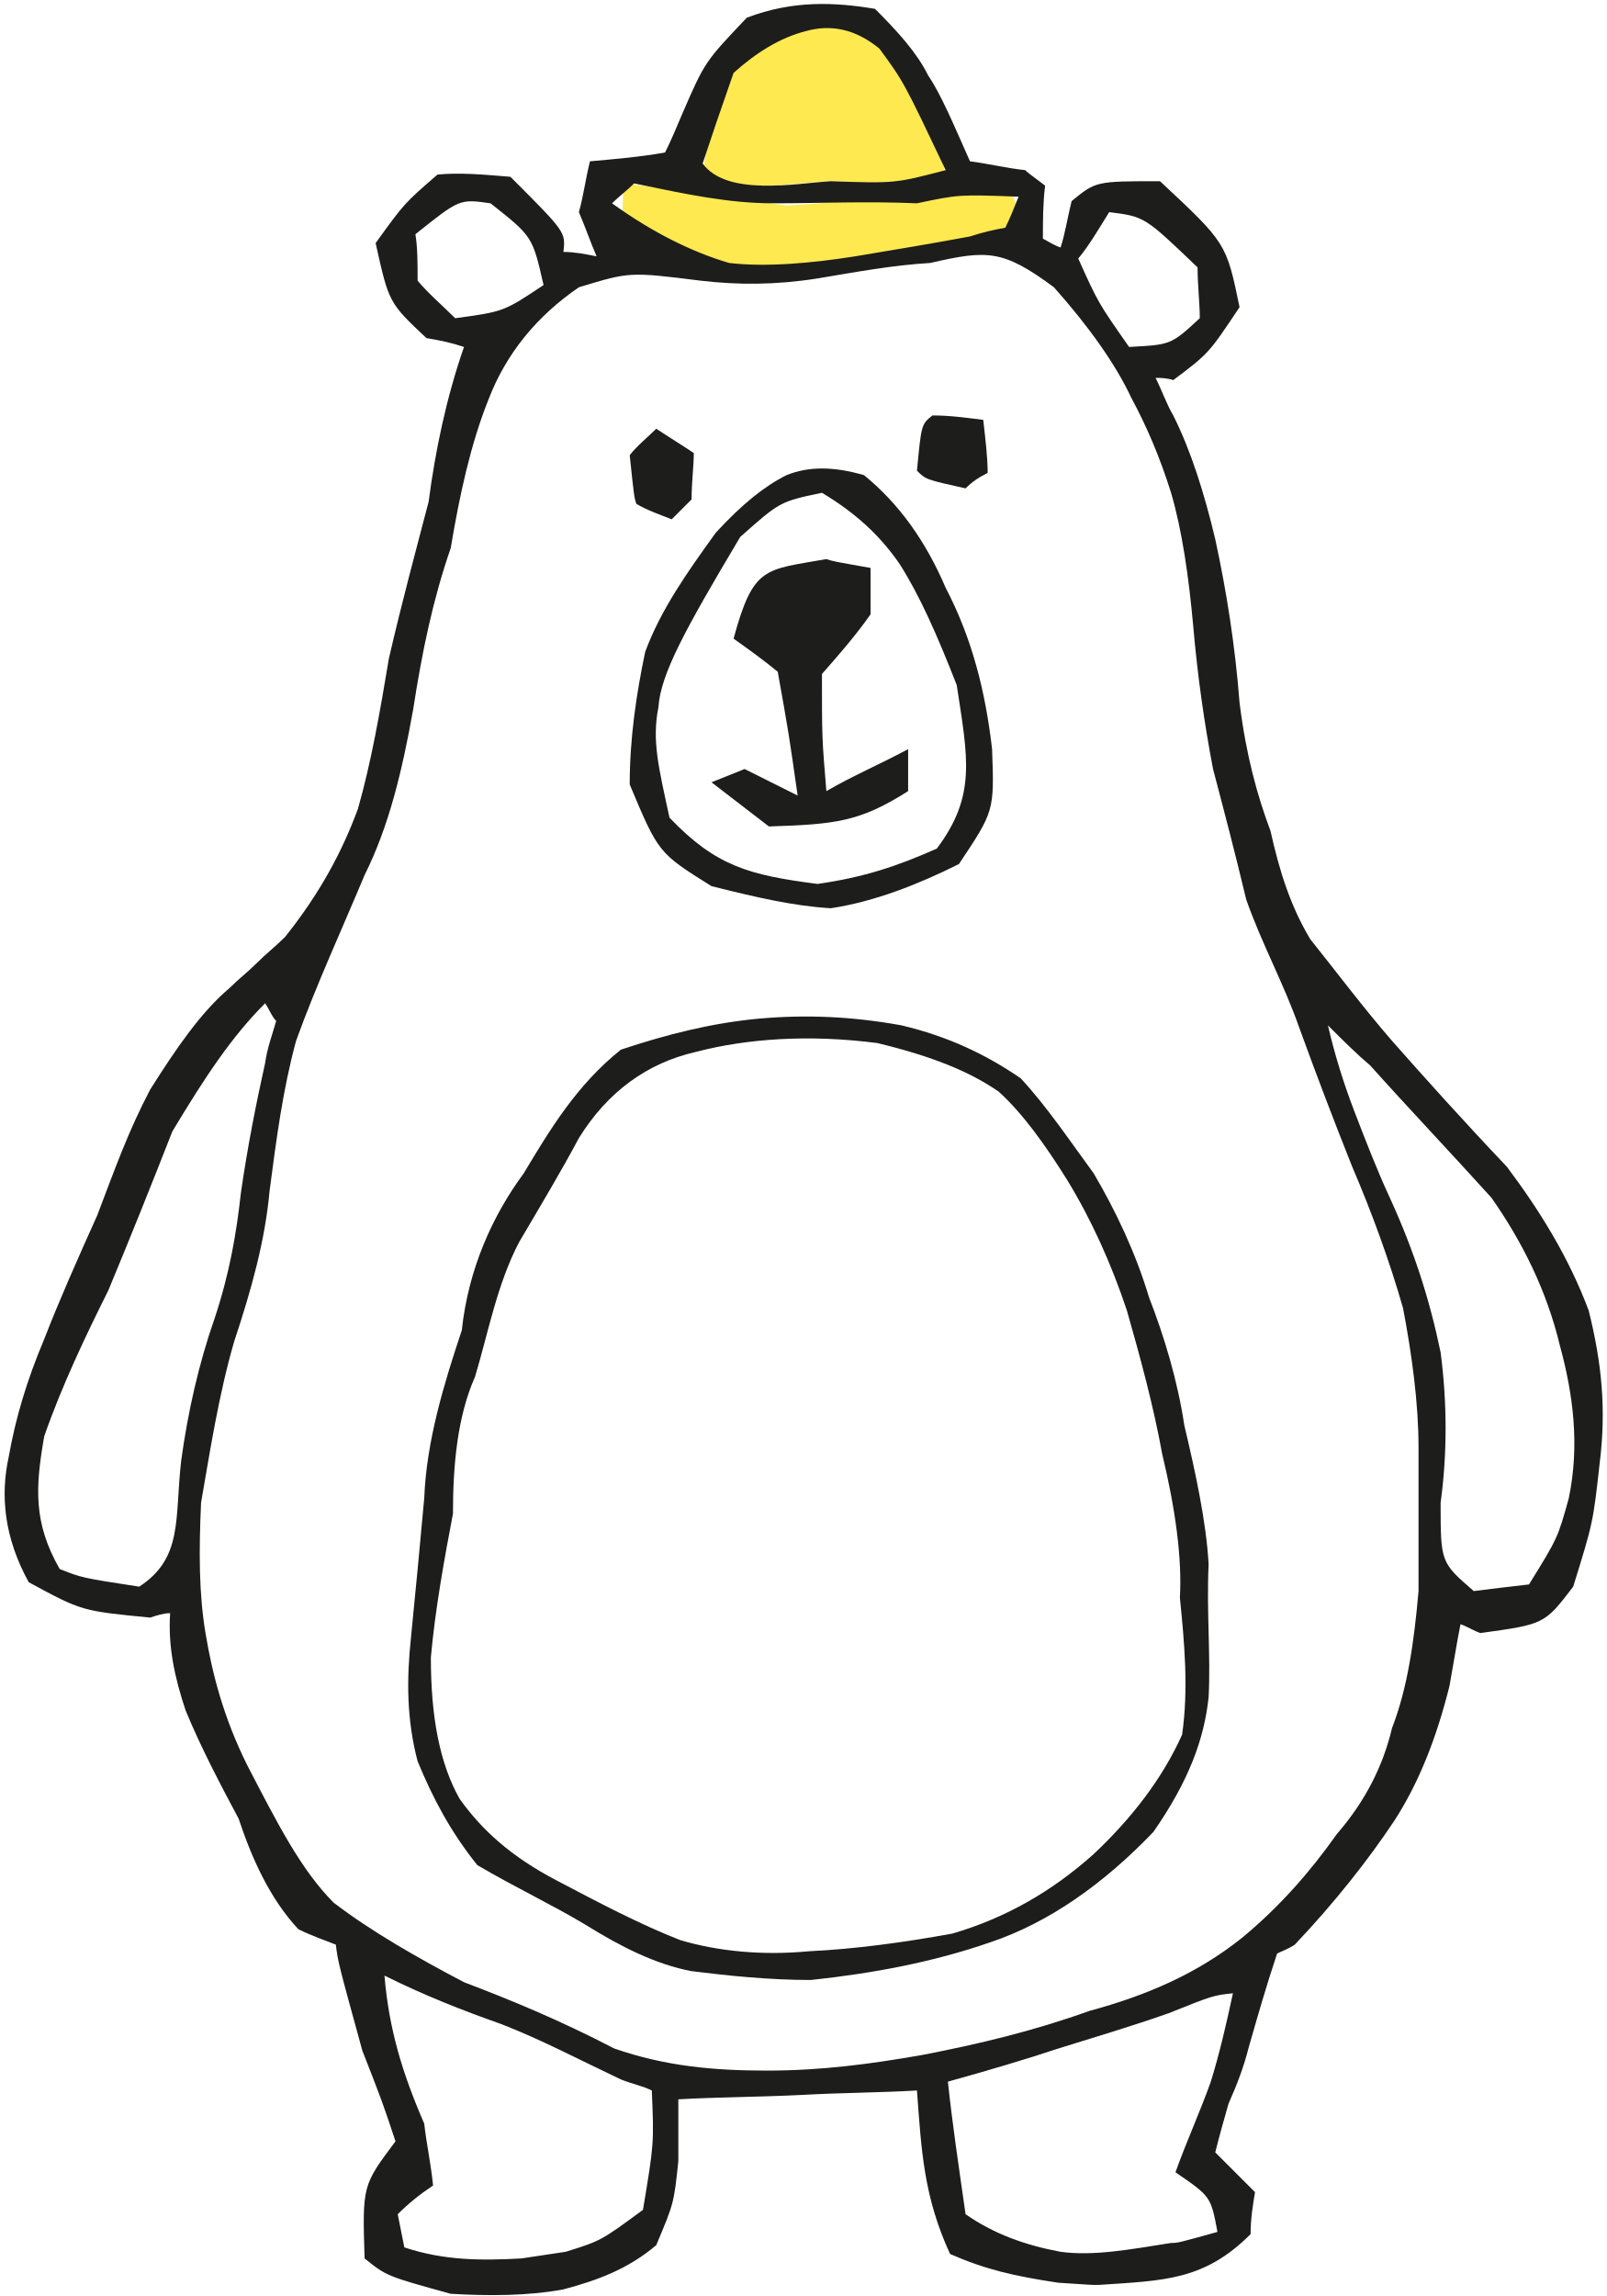
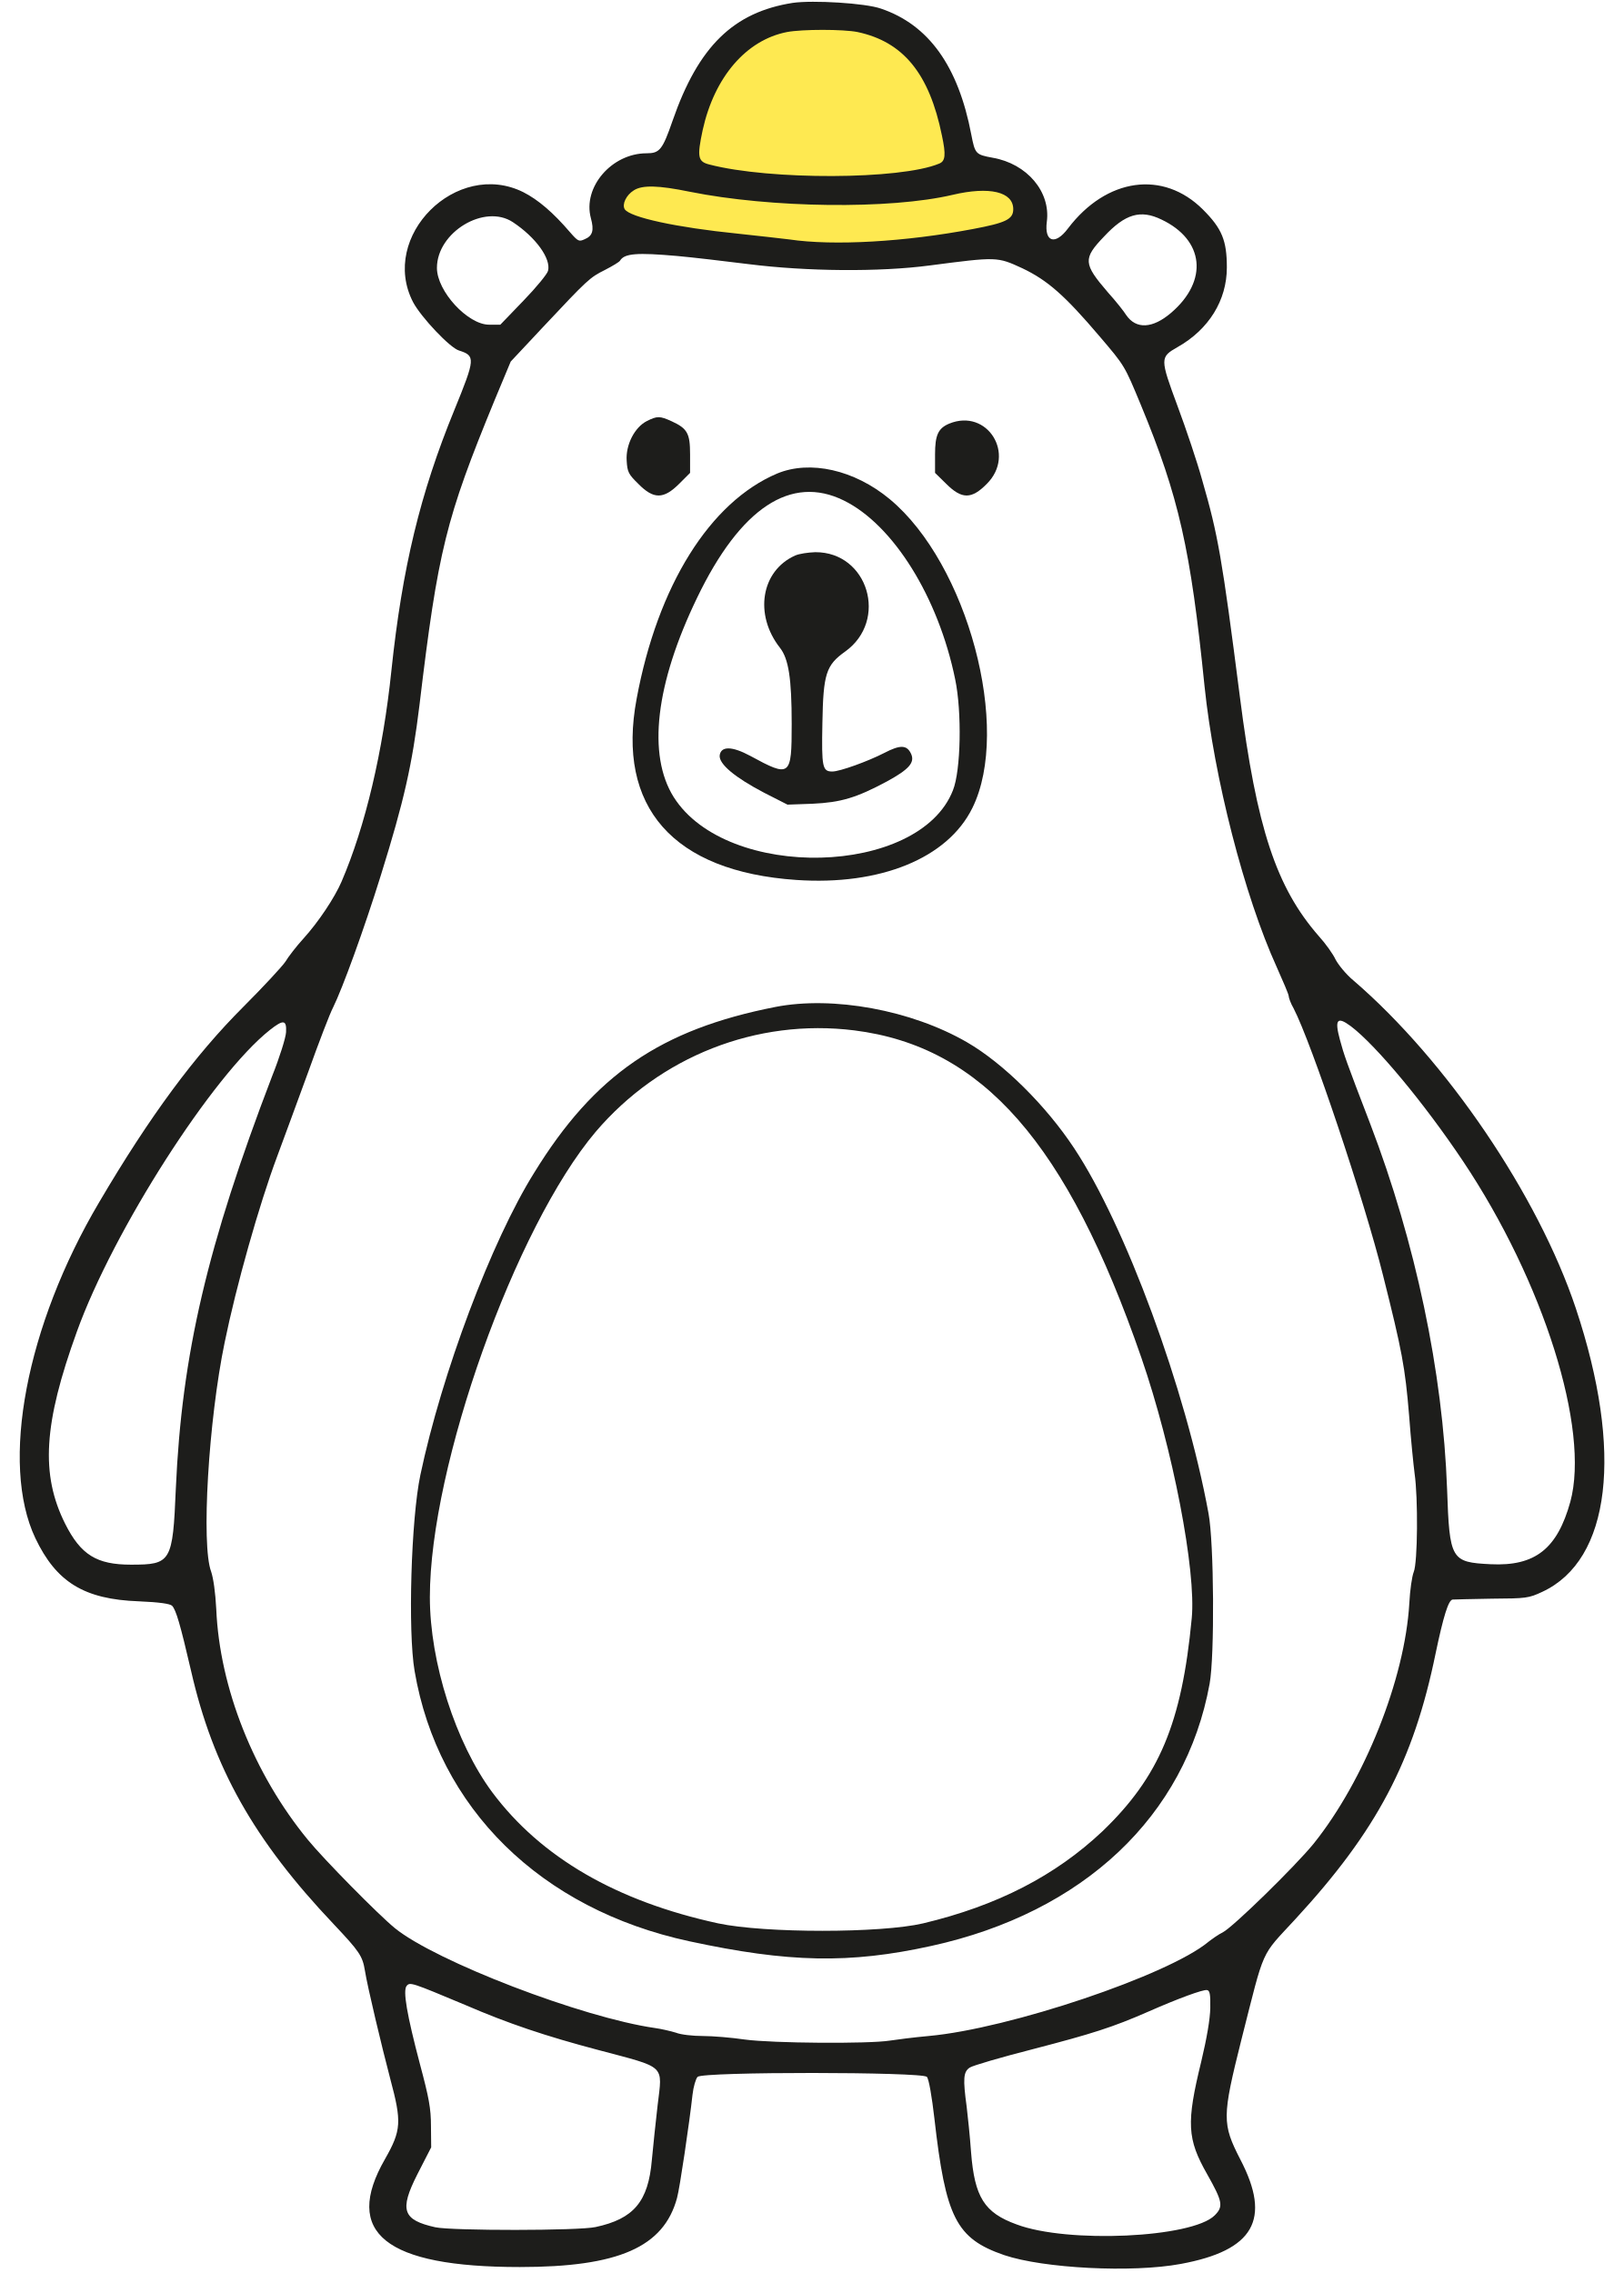
- <svg xmlns="http://www.w3.org/2000/svg" viewBox="0 0 72.7 103.9" width="72.7" height="103.9" role="img">
+ <svg xmlns="http://www.w3.org/2000/svg" viewBox="0 0 73.5 102.91" width="73.5" height="102.91" role="img">
  <g data-role="accent">
-     <path d="M38.6 1.2C40.1 2.2 40.1 2.2 41.6 4.8C42.4 6.6 42.4 6.6 42.9 8.1C41.2 8.6 39.3 8.2 37.4 8.2C36.7 8.3 35.9 8.3 35.1 8.4C33.2 8.4 33.2 8.4 31.8 7.9C32.1 5.6 32.4 4.6 33.5 2.5C35.7 1.2 35.7 1.2 38.6 1.2Z" fill="#FEE951" />
-     <path d="M28.2 8.3C31 8.6 33.2 9 35.6 9.3C37.4 9.2 39.1 9 40.8 9C42.6 8.9 44.1 8.7 45.7 8.6C45.8 8.8 45.8 8.8 46.3 10C44.7 10.6 42.8 11.1 40.7 11.4C38.8 11.9 36.6 12.2 34.3 12.2C32.3 12 30.2 11.2 28.1 10.3C28.2 9.6 28.2 8.9 28.2 8.3Z" fill="#FEE951" />
+     <path d="M35.52 0.7C35.32 0.82 35.02 0.9 34.88 0.92C34.73 0.92 34.41 1.04 34.19 1.2C33.97 1.35 33.58 1.61 33.33 1.78C32.66 2.25 31.3 4.35 31.3 4.93C31.3 5.06 31.2 5.33 31.08 5.56C30.66 6.39 30.86 7.6 31.49 7.93L31.77 8.09L31.32 8.1C31.06 8.1 30.68 8 30.45 7.89C29.93 7.62 28.5 7.59 28.03 7.83C27.22 8.25 26.97 9 27.45 9.58C27.84 10.03 29.07 10.63 29.61 10.63C29.85 10.63 30.22 10.73 30.45 10.84C30.77 11 31.07 11.06 31.72 11.06C32.36 11.06 32.67 11.11 32.99 11.27C33.38 11.47 33.61 11.48 38.06 11.48C42.5 11.48 42.73 11.47 43.13 11.27C43.36 11.15 43.74 11.06 43.97 11.06C44.2 11.06 44.58 10.96 44.82 10.84C45.05 10.73 45.34 10.63 45.48 10.63C45.82 10.63 46.39 10.23 46.69 9.8C47.51 8.58 45.81 7.17 44.39 7.89C43.85 8.16 42.44 8.2 42.94 7.93C43.54 7.6 43.72 6.74 43.34 5.99C43.22 5.75 43.13 5.38 43.13 5.14C43.13 4.43 42.12 2.56 41.34 1.8C40.55 1.04 40.34 0.93 39.77 0.92C39.52 0.92 39.13 0.82 38.9 0.7C38.31 0.4 36.07 0.4 35.52 0.7ZM39.32 8.73C39.01 8.9 38.73 8.93 37.42 8.93C36.11 8.93 35.84 8.9 35.52 8.73L35.15 8.53L37.42 8.53L39.69 8.53L39.32 8.73Z" fill="#FEE951" />
  </g>
  <g data-role="ink">
-     <path d="M39.6 0.4C40.7 1.5 41.5 2.4 42 3.4C42.6 4.3 43.1 5.5 43.9 7.3C44.7 7.4 45.5 7.6 46.4 7.7C46.5 7.8 46.5 7.8 47.3 8.4C47.2 9.2 47.2 10 47.2 10.8C47.4 10.9 47.7 11.1 48 11.2C48.2 10.6 48.3 9.9 48.5 9.1C49.6 8.2 49.6 8.2 52.5 8.2C55.5 11 55.5 11 56.1 13.9C54.7 16 54.7 16 53.1 17.2C52.8 17.1 52.5 17.1 52.3 17.1C52.6 17.7 52.8 18.3 53.1 18.8C53.9 20.4 54.5 22.3 55 24.4C55.5 26.7 55.9 29.2 56.1 31.8C56.4 34.2 56.9 36 57.5 37.6C57.9 39.4 58.4 41 59.3 42.5C60.5 44 61.7 45.6 63 47.1C64.5 48.8 66.3 50.8 68.2 52.8C69.7 54.8 71 56.9 71.9 59.3C72.5 61.7 72.7 63.8 72.4 66.2C72.1 68.9 72.1 68.9 71.2 71.8C69.9 73.5 69.9 73.5 67 73.9C66.7 73.8 66.4 73.6 66.1 73.5C66 74 66 74 65.6 76.3C65 78.7 64.2 80.7 63.1 82.4C61.9 84.2 60.4 86.1 58.6 88C58.3 88.2 58 88.3 57.8 88.4C57.3 89.9 56.9 91.3 56.5 92.7C56.3 93.5 56 94.3 55.6 95.2C55.4 95.9 55.2 96.6 55 97.4C55.6 98 56.2 98.6 56.8 99.2C56.7 99.8 56.6 100.4 56.6 101.1C54.5 103.2 52.7 103.2 49.7 103.4C49.4 103.4 49.4 103.4 47.9 103.3C45.9 103 44.6 102.7 43 102C41.8 99.4 41.7 97.3 41.5 94.6C39.8 94.7 38.1 94.7 36.3 94.8C34.3 94.9 32.4 94.9 30.7 95C30.7 95.9 30.7 96.8 30.7 97.8C30.5 99.7 30.5 99.7 29.7 101.6C28.4 102.7 27 103.2 25.5 103.6C23.9 103.9 22.1 103.9 20.4 103.8C17.5 103 17.5 103 16.5 102.2C16.4 98.9 16.4 98.9 17.9 96.9C17.3 95.1 17.3 95.1 16.4 92.8C15.3 88.8 15.3 88.8 15.2 88C14.7 87.8 14.1 87.6 13.5 87.3C12.2 85.9 11.4 84.1 10.8 82.3C10 80.8 9.1 79.1 8.4 77.4C7.9 75.9 7.6 74.5 7.7 73C7.4 73 7.1 73.1 6.8 73.2C3.7 72.9 3.7 72.9 1.3 71.6C0.2 69.6 0 67.7 0.4 65.9C0.7 64.2 1.2 62.5 2 60.6C2.7 58.8 3.5 57 4.4 55C5.2 52.9 5.8 51.2 6.8 49.3C8 47.4 9.1 45.8 10.4 44.7C10.8 44.3 11.2 44 11.6 43.6C12 43.2 12.5 42.8 12.9 42.4C14.5 40.4 15.5 38.5 16.2 36.6C16.8 34.5 17.2 32.2 17.6 29.8C18.2 27.2 18.8 25 19.4 22.7C19.7 20.4 20.2 18 21 15.7C20.4 15.5 19.9 15.4 19.3 15.3C17.6 13.7 17.6 13.7 17 11C18.3 9.2 18.3 9.2 19.8 7.9C20.8 7.8 21.9 7.9 23.1 8C25.6 10.5 25.6 10.5 25.5 11.4C26 11.4 26.5 11.5 27 11.6C26.7 10.9 26.5 10.3 26.2 9.6C26.4 8.9 26.5 8.1 26.7 7.3C27.8 7.2 29 7.1 30.1 6.9C30.4 6.3 30.6 5.8 30.9 5.1C31.9 2.8 31.9 2.8 33.8 0.8C35.9 0 37.8 0.1 39.6 0.4ZM33.2 3.3C32.4 5.6 32.4 5.6 31.8 7.4C32.9 8.9 36 8.3 37.6 8.2C40.5 8.3 40.5 8.3 42.8 7.7C40.9 3.7 40.9 3.7 39.8 2.2C38.7 1.3 37.6 1.1 36.5 1.4C35.3 1.7 34.2 2.4 33.2 3.3ZM28.7 8.3C28.4 8.6 28 8.9 27.7 9.2C29.5 10.5 31.3 11.4 33 11.9C34.7 12.1 36.8 11.9 38.7 11.6C40.5 11.3 42.3 11 43.9 10.7C44.5 10.5 45 10.4 45.5 10.3C45.7 9.9 45.9 9.4 46.1 8.9C43.4 8.8 43.4 8.8 41.5 9.2C39.2 9.1 37.1 9.2 35 9.2C33 9.2 31.1 8.8 28.7 8.3ZM18.8 10.6C18.9 11.2 18.9 11.9 18.9 12.7C19.4 13.3 20 13.8 20.6 14.4C22.8 14.1 22.8 14.1 24.6 12.9C24.1 10.7 24.1 10.7 22.2 9.2C20.8 9 20.8 9 18.8 10.6ZM50.2 9.6C49.7 10.4 49.3 11.1 48.8 11.7C49.7 13.7 49.7 13.7 51.1 15.7C53 15.6 53 15.6 54.3 14.4C54.3 13.7 54.2 12.9 54.2 12.1C51.8 9.8 51.8 9.8 50.2 9.6ZM26.2 13C24.3 14.3 22.9 16 22.1 18.1C21.3 20.1 20.8 22.4 20.4 24.8C19.6 27.1 19.1 29.5 18.7 32.1C18.2 34.9 17.6 37.4 16.5 39.6C15.5 42 14.3 44.6 13.4 47.1C12.8 49.3 12.5 51.6 12.2 53.9C12 56.1 11.4 58.3 10.6 60.7C9.9 63.1 9.5 65.7 9.1 68C9 70.2 9 72.1 9.3 73.9C9.6 75.7 10.1 77.7 11.2 79.9C12.5 82.4 13.6 84.6 15.1 86.1C16.8 87.4 18.9 88.6 21 89.7C23.1 90.5 25.3 91.4 27.8 92.7C30.1 93.5 32.3 93.7 34.7 93.7C37.2 93.7 39.4 93.4 41.7 93C44.3 92.5 46.8 91.9 49.3 91C51.9 90.3 54.2 89.3 56.2 87.7C57.9 86.3 59.3 84.7 60.5 83C61.8 81.5 62.6 79.9 63 78.2C63.7 76.4 64 74.3 64.2 72C64.2 69.8 64.2 67.7 64.2 65.5C64.2 63.5 63.9 61.3 63.5 59.2C62.9 57.1 62.1 54.9 61.2 52.8C60.4 50.8 59.6 48.7 58.8 46.5C58.1 44.5 57.1 42.7 56.4 40.7C55.9 38.6 55.4 36.7 54.9 34.8C54.5 32.7 54.2 30.6 54 28.3C53.8 26.1 53.5 24 53 22.3C52.5 20.7 51.9 19.3 51.2 18C50.5 16.5 49.3 14.8 47.7 13C45.4 11.3 44.7 11.3 42.1 11.9C40.4 12 38.8 12.3 37 12.6C35.1 12.9 33.4 12.9 31.7 12.7C28.5 12.3 28.5 12.3 26.2 13ZM12 45.4C10.5 46.9 9.3 48.7 7.8 51.2C6.9 53.5 5.9 56 4.9 58.4C3.9 60.4 2.8 62.7 2 65C1.6 67.3 1.5 68.9 2.7 71C3.7 71.4 3.7 71.4 6.3 71.8C8.3 70.5 7.9 68.7 8.2 66.1C8.5 63.9 9 61.7 9.7 59.7C10.4 57.6 10.7 55.8 10.9 54C11.2 51.9 11.6 49.9 12 48.1C12.1 47.4 12.3 46.9 12.5 46.2C12.3 46 12.2 45.7 12 45.4ZM60.1 46.4C60.4 47.7 60.8 49 61.3 50.3C61.8 51.6 62.3 52.9 62.9 54.2C64 56.6 64.7 58.8 65.2 61.2C65.5 63.5 65.5 65.8 65.2 68C65.2 70.7 65.2 70.7 66.7 72C67.5 71.9 68.3 71.8 69.2 71.7C70.5 69.6 70.5 69.6 71 67.8C71.5 65.4 71.2 63.1 70.6 60.9C70 58.4 68.9 56.2 67.5 54.2C65.6 52.1 63.7 50.1 62 48.2C61.4 47.7 60.8 47.1 60.1 46.4ZM17.4 89.4C17.6 91.8 18.2 93.8 19.2 96.1C19.3 97 19.5 97.9 19.6 98.9C19 99.3 18.5 99.7 18 100.2C18.1 100.7 18.2 101.2 18.3 101.7C20.1 102.3 21.8 102.3 23.6 102.2C24.3 102.1 24.9 102 25.6 101.9C27.2 101.4 27.2 101.4 29.1 100C29.6 97 29.6 97 29.5 94.6C29.1 94.4 28.6 94.3 28.1 94.1C26.2 93.2 24.5 92.3 22.7 91.6C21 91 19.2 90.3 17.4 89.4ZM52.9 91.1C51.2 91.7 49.5 92.2 47.9 92.7C46.4 93.2 44.7 93.7 42.9 94.2C43.1 96.1 43.4 98.1 43.7 100.2C45 101.1 46.4 101.6 48 101.9C49.5 102.1 51.1 101.8 53 101.5C53.3 101.5 53.3 101.5 55.1 101C54.8 99.4 54.8 99.4 53.2 98.3C53.7 96.9 54.3 95.6 54.8 94.2C55.2 92.9 55.5 91.6 55.8 90.2C54.9 90.3 54.9 90.3 52.9 91.1Z" fill="#1D1D1B" />
-     <path d="M29.7 19.4C30.3 19.8 30.8 20.1 31.4 20.5C31.4 21.1 31.3 21.8 31.3 22.6C31 22.9 30.7 23.2 30.4 23.5C29.9 23.3 29.3 23.1 28.8 22.8C28.7 22.5 28.7 22.5 28.5 20.6C28.8 20.2 29.3 19.8 29.7 19.4Z" fill="#1D1D1B" />
-     <path d="M42.2 18.8C43 18.8 43.7 18.9 44.5 19C44.6 19.9 44.7 20.7 44.7 21.4C44.3 21.6 44 21.8 43.7 22.1C41.9 21.7 41.9 21.7 41.5 21.3C41.7 19.2 41.7 19.2 42.2 18.8Z" fill="#1D1D1B" />
-     <path d="M39.1 21.5C40.7 22.8 41.9 24.5 42.8 26.6C44 28.9 44.6 31.3 44.9 33.9C45 36.7 45 36.7 43.4 39.1C41.6 40 39.6 40.8 37.6 41.1C35.9 41 34.2 40.6 32.2 40.1C29.8 38.6 29.8 38.6 28.5 35.5C28.5 33.4 28.8 31.4 29.2 29.5C29.9 27.6 31.1 25.9 32.4 24.1C33.6 22.8 34.6 22 35.6 21.5C36.6 21.1 37.7 21.1 39.1 21.5ZM33.5 24.3C31 28.5 29.9 30.5 29.8 32C29.5 33.5 29.8 34.7 30.3 37C32.4 39.2 33.9 39.6 37 40C39.1 39.7 40.6 39.2 42.4 38.4C44.2 36 43.8 34.3 43.3 31C42.4 28.7 41.6 26.9 40.7 25.5C39.8 24.2 38.7 23.2 37.2 22.3C35.3 22.7 35.3 22.7 33.5 24.3Z" fill="#1D1D1B" />
-     <path d="M37.4 25.3C37.7 25.4 37.7 25.4 39.4 25.7C39.4 26.4 39.4 27.1 39.4 27.8C38.7 28.8 37.9 29.7 37.2 30.5C37.2 33.4 37.2 33.4 37.4 35.8C38.6 35.1 39.8 34.6 41.1 33.9C41.1 34.6 41.1 35.2 41.1 35.8C38.9 37.2 37.8 37.3 34.8 37.4C33.9 36.7 33.1 36.1 32.2 35.4C32.7 35.2 33.2 35 33.7 34.8C34.5 35.2 35.3 35.6 36.1 36C35.7 33.2 35.7 33.2 35.2 30.4C34.6 29.9 33.9 29.4 33.2 28.9C34.1 25.6 34.6 25.8 37.4 25.3Z" fill="#1D1D1B" />
-     <path d="M46.2 48.8C47.4 50.1 48.4 51.6 49.5 53.1C50.5 54.8 51.4 56.7 52 58.7C52.7 60.5 53.3 62.5 53.6 64.5C54.1 66.6 54.6 68.9 54.7 70.8C54.6 72.9 54.8 74.9 54.7 76.8C54.5 78.7 53.8 80.6 52.2 82.9C50 85.2 47.5 87 44.8 87.9C42.2 88.8 39.5 89.3 36.7 89.6C34.8 89.6 32.9 89.4 31.3 89.2C29.7 88.9 28.1 88.1 26.5 87.1C25 86.2 23.3 85.4 21.6 84.4C20.4 82.9 19.6 81.4 18.9 79.7C18.4 77.8 18.4 76 18.6 74.1C18.8 72.1 19 70 19.2 67.8C19.3 65.2 20.1 62.6 20.9 60.2C21.2 57.4 22.3 55 23.7 53.1C24.9 51.1 26.1 49.1 28.1 47.5C30.2 46.8 32.2 46.3 34.3 46.1C36.5 45.9 38.6 46 40.8 46.4C42.9 46.9 44.6 47.7 46.2 48.8ZM26.2 51.5C25.4 53 24.5 54.5 23.5 56.2C22.5 58.1 22.1 60.3 21.5 62.3C20.7 64.1 20.5 66.3 20.5 68.5C20.1 70.6 19.7 72.8 19.5 75C19.5 77.7 19.9 79.8 20.8 81.4C21.8 82.8 23.1 84 25.2 85.1C27.1 86.1 29 87.1 30.8 87.8C32.5 88.3 34.5 88.5 36.6 88.3C38.7 88.2 40.9 87.9 43.1 87.5C45.5 86.8 47.6 85.6 49.5 83.9C51.2 82.3 52.6 80.5 53.5 78.5C53.8 76.4 53.6 74.3 53.4 72.3C53.5 70.5 53.2 68.3 52.6 65.8C52.2 63.6 51.6 61.4 51 59.3C50.3 57.2 49.4 55.2 48.3 53.4C47.3 51.8 46.3 50.4 45.2 49.4C43.9 48.5 42.2 47.8 39.7 47.2C36.6 46.8 33.8 47 31.5 47.6C29.3 48.1 27.5 49.4 26.2 51.5Z" fill="#1D1D1B" />
+     <path d="M35.89 0.13C33.21 0.55 31.62 2.09 30.45 5.46C29.99 6.79 29.86 6.94 29.27 6.94C27.69 6.94 26.37 8.48 26.75 9.88C26.9 10.43 26.83 10.68 26.47 10.83C26.21 10.95 26.17 10.93 25.81 10.52C25.04 9.62 24.36 9.04 23.69 8.7C20.67 7.2 17.16 10.7 18.7 13.68C19.06 14.36 20.37 15.75 20.78 15.87C21.53 16.11 21.52 16.23 20.57 18.56C19.02 22.34 18.21 25.71 17.72 30.35C17.34 34.02 16.54 37.41 15.46 39.92C15.15 40.64 14.42 41.74 13.74 42.49C13.42 42.84 13.05 43.32 12.92 43.54C12.78 43.75 11.92 44.68 11.01 45.59C8.82 47.78 6.79 50.52 4.49 54.43C1.18 60.03 0 66.26 1.6 69.64C2.55 71.63 3.8 72.41 6.29 72.5C7.23 72.54 7.69 72.61 7.79 72.7C7.97 72.89 8.16 73.54 8.65 75.65C9.65 80.03 11.49 83.3 15.1 87.11C16.27 88.35 16.41 88.55 16.52 89.22C16.63 89.93 17.29 92.69 17.67 94.13C18.19 96.07 18.17 96.45 17.43 97.75C15.51 101.09 17.44 102.64 23.53 102.64C28 102.64 30.05 101.74 30.65 99.51C30.77 99.09 31.21 96.11 31.35 94.84C31.39 94.48 31.5 94.11 31.58 94.03C31.81 93.79 41.76 93.8 41.96 94.03C42.05 94.12 42.19 94.95 42.3 95.91C42.81 100.4 43.28 101.35 45.46 102.1C47.23 102.7 51.25 102.91 53.45 102.5C56.76 101.89 57.57 100.49 56.15 97.77C55.32 96.15 55.32 95.85 56.2 92.34C57.28 88.09 57.04 88.63 58.64 86.89C62.33 82.89 63.99 79.74 64.99 74.86C65.34 73.19 65.57 72.44 65.76 72.42C65.84 72.41 66.63 72.4 67.53 72.38C69.09 72.37 69.2 72.36 69.82 72.07C72.92 70.63 73.5 65.73 71.34 59.24C69.63 54.12 65.49 48.02 61.27 44.39C60.93 44.11 60.58 43.67 60.46 43.44C60.35 43.2 60.01 42.72 59.7 42.38C57.78 40.18 56.89 37.51 56.13 31.55C55.32 25.23 55.14 24.22 54.43 21.76C54.2 20.92 53.69 19.41 53.31 18.39C52.51 16.23 52.51 16.17 53.3 15.72C54.72 14.92 55.54 13.6 55.54 12.11C55.54 10.89 55.32 10.35 54.46 9.49C52.66 7.69 50.09 8.05 48.35 10.34C47.77 11.12 47.27 10.96 47.39 10.04C47.57 8.69 46.5 7.41 44.93 7.14C44.17 7 44.14 6.97 43.97 6.09C43.38 2.99 42.04 1.12 39.88 0.39C39.18 0.14 36.8 0 35.89 0.13ZM38.82 1.45C40.89 1.89 42.07 3.33 42.64 6.13C42.83 7.02 42.8 7.3 42.51 7.41C40.76 8.14 34.85 8.16 32.12 7.45C31.59 7.32 31.55 7.11 31.81 5.89C32.34 3.49 33.78 1.81 35.63 1.45C36.32 1.32 38.17 1.32 38.82 1.45ZM31.22 8.68C34.9 9.42 40.29 9.49 43.13 8.82C44.79 8.43 45.87 8.68 45.87 9.47C45.87 9.93 45.53 10.09 44.04 10.37C40.98 10.95 37.74 11.14 35.73 10.84C35.35 10.79 34.31 10.68 33.41 10.58C30.63 10.3 28.51 9.84 28.28 9.47C28.15 9.25 28.35 8.83 28.69 8.62C29.07 8.37 29.81 8.39 31.22 8.68ZM52.58 9.94C54.52 10.86 54.71 12.71 53.02 14.16C52.18 14.88 51.43 14.92 50.98 14.26C50.89 14.11 50.52 13.64 50.15 13.23C49.04 11.94 49.02 11.71 49.98 10.71C50.94 9.68 51.63 9.48 52.58 9.94ZM23.22 10.06C24.26 10.75 24.95 11.71 24.81 12.26C24.78 12.4 24.28 13.01 23.7 13.61L22.65 14.7L22.14 14.7C21.18 14.7 19.78 13.19 19.78 12.13C19.78 10.51 21.94 9.21 23.22 10.06ZM30.66 11.59C31.33 11.65 32.78 11.82 33.9 11.96C36.53 12.29 39.8 12.32 42.08 12.02C45.15 11.62 45.14 11.62 46.29 12.15C47.42 12.69 48.2 13.37 49.78 15.23C50.92 16.57 50.9 16.53 51.65 18.34C53.37 22.5 53.9 24.85 54.53 31.07C54.96 35.21 56.33 40.56 57.8 43.79C58.09 44.44 58.34 45.02 58.34 45.1C58.34 45.17 58.43 45.43 58.56 45.65C59.37 47.21 61.77 54.36 62.61 57.74C63.47 61.16 63.61 61.9 63.79 64.08C63.87 65.16 63.99 66.34 64.04 66.72C64.2 67.81 64.18 70.75 64 71.17C63.92 71.37 63.83 72 63.8 72.59C63.6 76.02 61.77 80.6 59.47 83.47C58.64 84.49 55.81 87.26 55.35 87.49C55.16 87.58 54.87 87.79 54.7 87.92C52.9 89.42 45.7 91.85 42.04 92.18C41.38 92.24 40.59 92.34 40.27 92.39C39.32 92.54 34.97 92.51 33.72 92.34C33.11 92.25 32.26 92.18 31.81 92.18C31.37 92.18 30.82 92.12 30.6 92.03C30.37 91.96 29.95 91.86 29.66 91.82C26.36 91.35 19.73 88.8 17.88 87.3C17.12 86.68 14.66 84.18 13.94 83.3C11.49 80.32 9.94 76.41 9.79 72.85C9.75 72.09 9.66 71.46 9.56 71.16C9.1 69.96 9.44 64.3 10.17 60.78C10.69 58.23 11.73 54.54 12.55 52.35C12.82 51.63 13.44 49.93 13.94 48.57C14.43 47.2 14.94 45.87 15.08 45.61C15.5 44.76 16.48 42.08 17.25 39.6C18.29 36.26 18.66 34.63 18.99 31.92C19.83 24.9 20.18 23.5 22.39 18.12L23.12 16.37L24.59 14.8C26.61 12.65 26.69 12.57 27.39 12.22C27.72 12.05 28.04 11.86 28.07 11.8C28.27 11.47 28.84 11.43 30.66 11.59ZM12.95 46.73C12.94 46.97 12.66 47.87 12.32 48.72C9.38 56.4 8.23 61.31 7.96 67.39C7.82 70.73 7.75 70.84 5.93 70.84C4.38 70.84 3.66 70.4 2.95 68.99C1.83 66.75 1.97 64.46 3.48 60.29C5.13 55.71 9.63 48.68 12.22 46.63C12.83 46.15 12.98 46.17 12.95 46.73ZM61.15 46.46C62.29 47.32 64.47 49.94 66.23 52.57C69.88 58.03 71.98 64.71 71.09 67.99C70.5 70.12 69.5 70.92 67.48 70.82C65.69 70.73 65.62 70.63 65.51 67.42C65.32 62.12 64.08 56.24 62.03 50.88C60.93 48.02 60.84 47.75 60.66 47.08C60.41 46.16 60.53 46 61.15 46.46ZM21.05 90.77C23.02 91.62 24.69 92.18 27.07 92.81C30.19 93.64 29.99 93.45 29.77 95.32C29.68 96.07 29.57 97.18 29.51 97.79C29.35 99.68 28.69 100.46 26.96 100.83C26.19 101 20.46 101 19.71 100.84C18.23 100.51 18.07 100.07 18.89 98.45L19.52 97.22L19.51 96.26C19.51 95.46 19.42 94.98 19.01 93.45C18.42 91.21 18.23 90.12 18.41 89.91C18.56 89.73 18.64 89.76 21.05 90.77ZM54.79 90.91C54.78 91.43 54.63 92.29 54.38 93.34C53.7 96.12 53.74 96.84 54.65 98.44C55.35 99.68 55.39 99.9 54.99 100.3C53.97 101.32 48.32 101.58 46.02 100.71C44.56 100.18 44.12 99.48 43.96 97.44C43.91 96.72 43.81 95.79 43.76 95.37C43.59 94.12 43.61 93.8 43.9 93.61C44.03 93.52 45.33 93.14 46.78 92.77C49.43 92.08 50.36 91.79 52 91.07C53.34 90.48 54.46 90.07 54.64 90.1C54.77 90.12 54.8 90.29 54.79 90.91Z" fill="#1D1D1B" />
+     <path d="M29.29 19.06C28.73 19.34 28.32 20.14 28.37 20.86C28.4 21.37 28.45 21.47 28.9 21.91C29.59 22.61 30.04 22.61 30.75 21.9L31.24 21.41L31.24 20.57C31.24 19.62 31.12 19.4 30.4 19.07C29.87 18.83 29.75 18.83 29.29 19.06Z" fill="#1D1D1B" />
+     <path d="M42.97 19.18C42.47 19.39 42.33 19.7 42.33 20.57L42.33 21.41L42.83 21.9C43.54 22.61 43.98 22.61 44.67 21.91C46.01 20.58 44.7 18.47 42.97 19.18Z" fill="#1D1D1B" />
+     <path d="M35.18 21.44C32.14 22.73 29.77 26.51 28.82 31.64C27.9 36.54 30.47 39.46 36.05 39.84C39.85 40.1 42.9 38.86 44.02 36.58C45.8 32.98 43.8 25.52 40.28 22.6C38.68 21.27 36.67 20.82 35.18 21.44ZM38.2 22.66C40.44 23.76 42.48 27.04 43.24 30.75C43.55 32.23 43.5 34.89 43.14 35.78C41.62 39.69 32.91 39.9 30.5 36.09C29.3 34.18 29.67 30.97 31.56 27.06C33.52 22.99 35.81 21.48 38.2 22.66Z" fill="#1D1D1B" />
+     <path d="M36 25.15C34.45 25.84 34.13 27.83 35.31 29.33C35.7 29.83 35.84 30.71 35.84 32.78C35.84 35.17 35.78 35.21 33.96 34.22C33.14 33.78 32.64 33.77 32.58 34.2C32.54 34.59 33.27 35.2 34.59 35.89L35.65 36.43L36.78 36.39C38.07 36.33 38.77 36.12 40.15 35.38C41.14 34.84 41.42 34.53 41.25 34.14C41.06 33.72 40.76 33.71 40.03 34.09C39.29 34.47 38.02 34.93 37.68 34.93C37.23 34.93 37.19 34.74 37.23 32.74C37.27 30.51 37.39 30.12 38.26 29.5C40.23 28.09 39.3 24.99 36.91 25C36.59 25.01 36.18 25.07 36 25.15Z" fill="#1D1D1B" />
+     <path d="M35.1 45.59C29.91 46.61 26.91 48.66 24.18 53.1C22.25 56.19 20 62.18 19.03 66.78C18.61 68.77 18.46 73.86 18.77 75.66C19.83 81.87 24.48 86.44 31.2 87.89C35.7 88.86 38.45 88.92 42.17 88.1C49.04 86.59 53.67 82.23 54.76 76.23C54.99 74.99 54.96 69.83 54.71 68.52C53.68 62.89 50.94 55.47 48.63 51.99C47.35 50.05 45.42 48.14 43.78 47.19C41.26 45.73 37.71 45.08 35.1 45.59ZM38.67 46.65C44.48 47.38 48.31 51.76 51.67 61.47C53.09 65.58 54.16 71.13 53.95 73.27C53.5 78.03 52.47 80.45 49.91 82.91C47.78 84.92 45.15 86.28 41.79 87.08C39.88 87.53 34.62 87.53 32.51 87.08C27.91 86.08 24.49 84.1 22.28 81.14C20.63 78.91 19.46 75.27 19.46 72.31C19.46 66.36 23.33 55.55 26.96 51.25C29.87 47.83 34.25 46.1 38.67 46.65Z" fill="#1D1D1B" />
  </g>
</svg>
